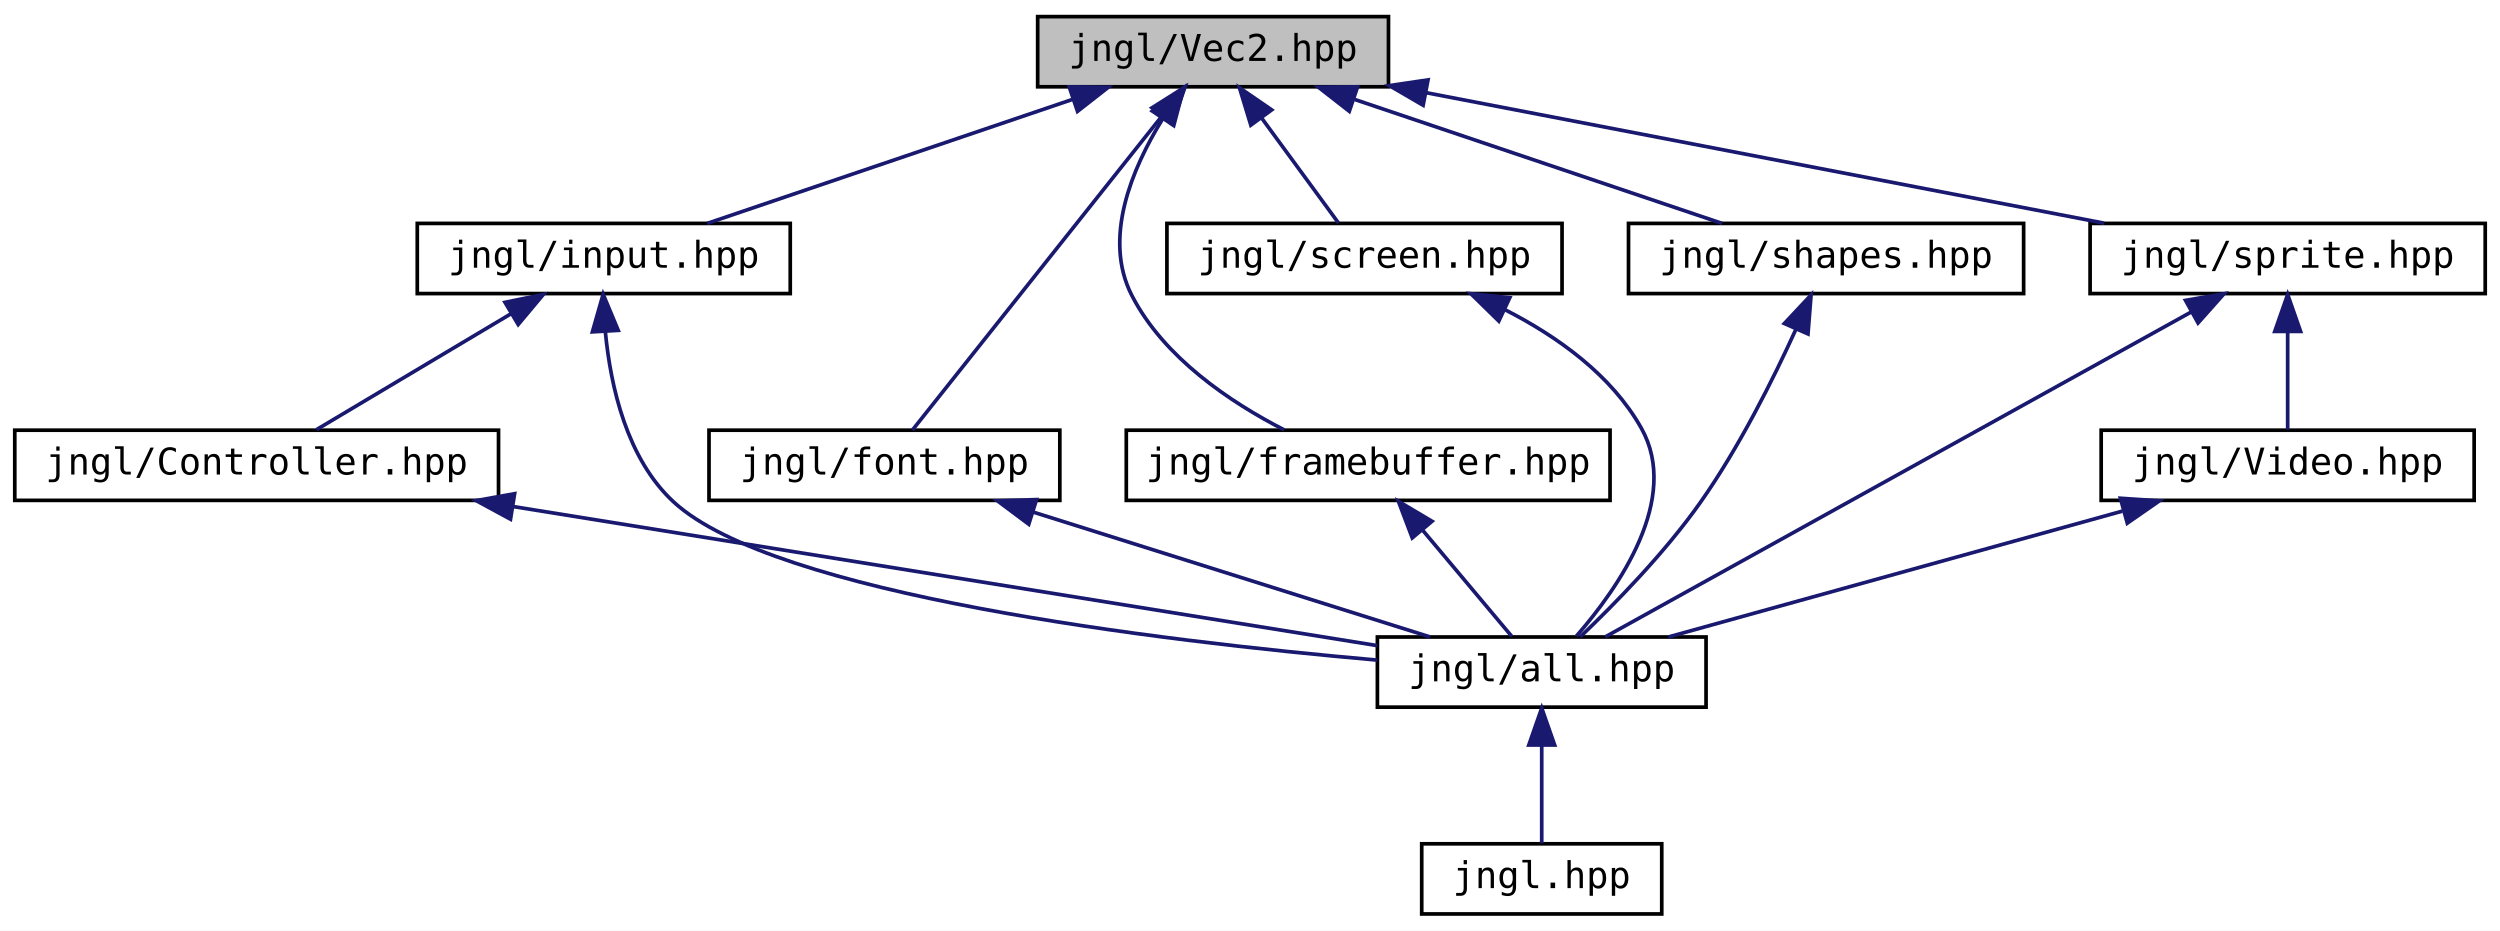
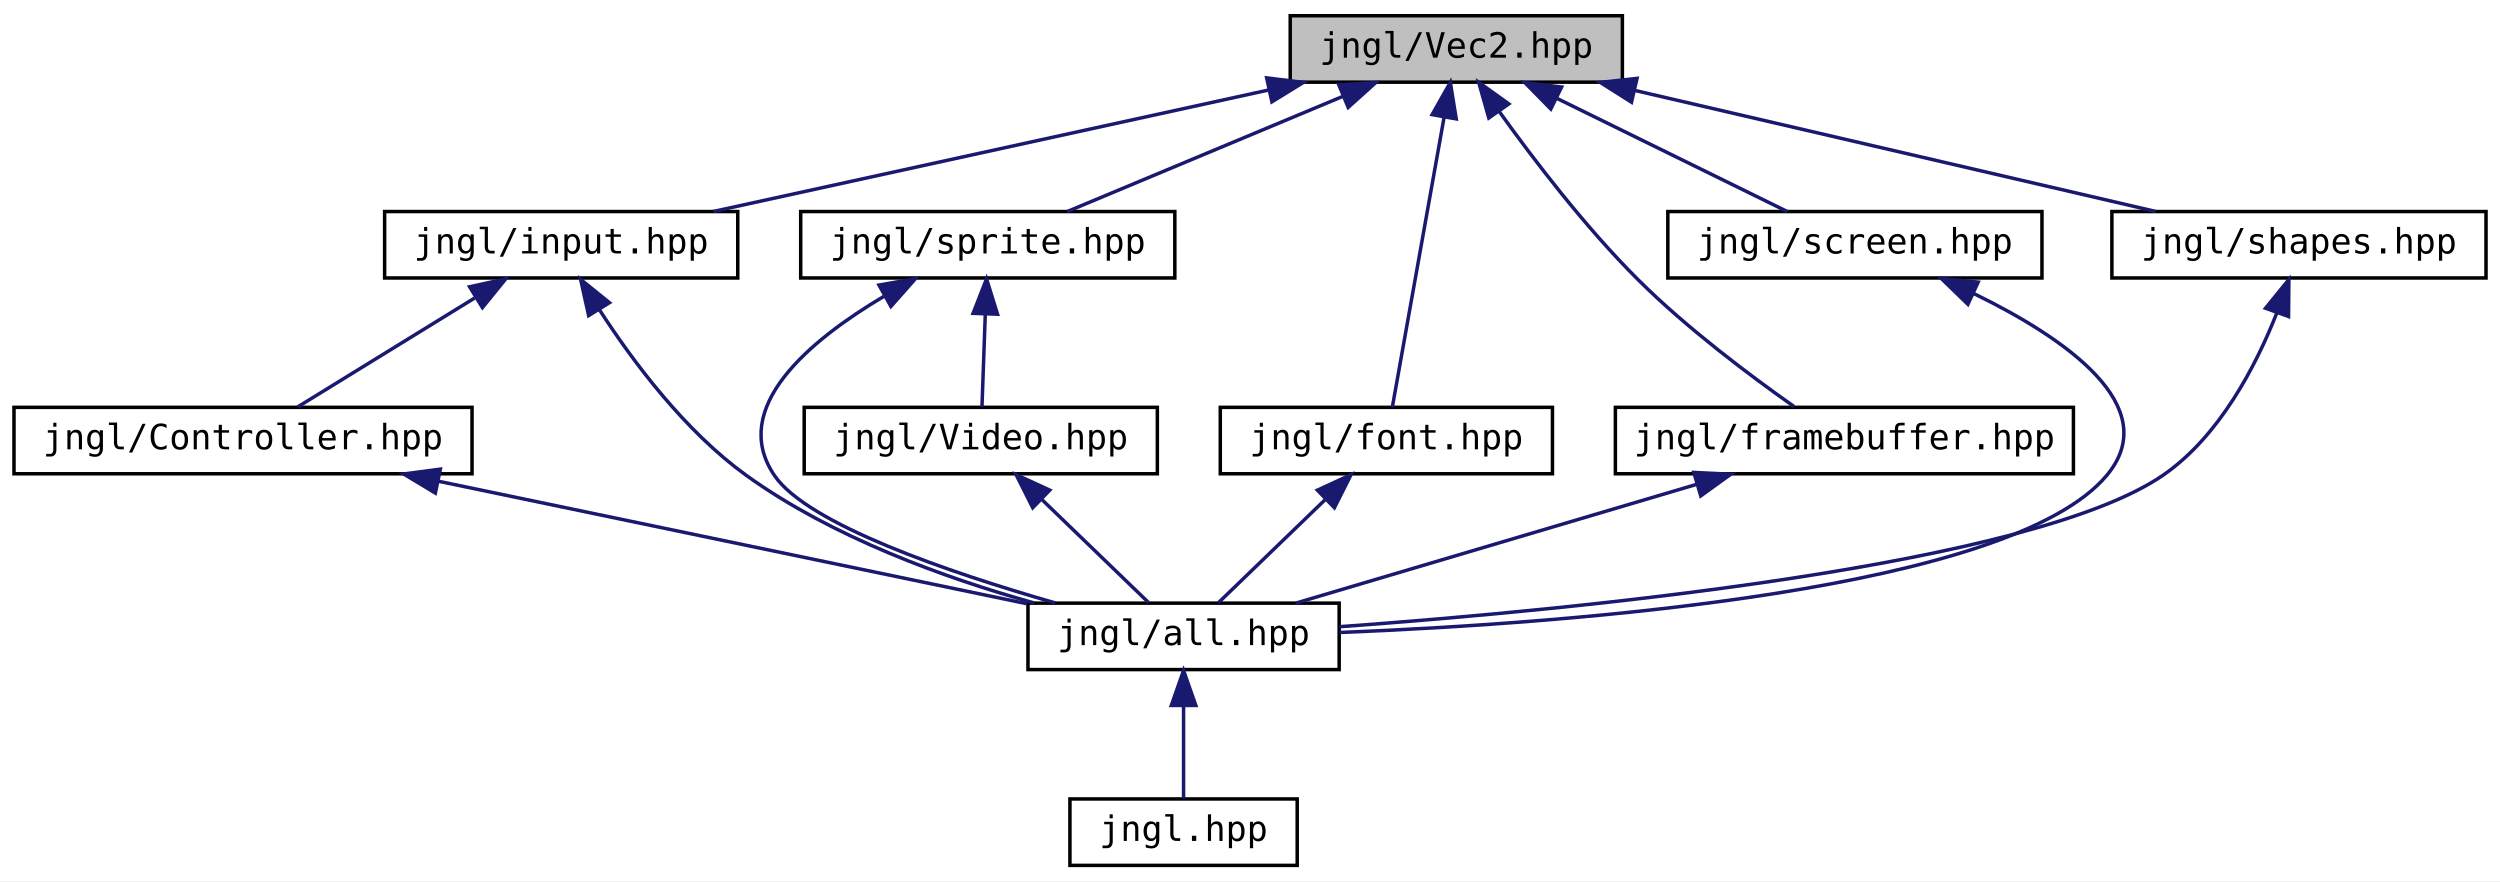
- <svg xmlns="http://www.w3.org/2000/svg" xmlns:xlink="http://www.w3.org/1999/xlink" width="677pt" height="252pt" viewBox="0.00 0.00 677.00 252.00">
+ <svg xmlns="http://www.w3.org/2000/svg" xmlns:xlink="http://www.w3.org/1999/xlink" width="715pt" height="252pt" viewBox="0.00 0.00 715.00 252.00">
  <g id="graph0" class="graph" transform="scale(1 1) rotate(0) translate(4 248)">
-     <polygon fill="#ffffff" stroke="transparent" points="-4,4 -4,-248 673,-248 673,4 -4,4" />
+     <polygon fill="#ffffff" stroke="transparent" points="-4,4 -4,-248 711,-248 711,4 -4,4" />
    <g id="node1" class="node">
      <g id="a_node1">
        <a xlink:title=" ">
-           <polygon fill="#bfbfbf" stroke="#000000" points="277,-224.5 277,-243.5 372,-243.5 372,-224.5 277,-224.5" />
-           <text text-anchor="middle" x="324.5" y="-231.5" font-family="'Consolas',monospace" font-size="10.00" fill="#000000">jngl/Vec2.hpp</text>
+           <polygon fill="#bfbfbf" stroke="#000000" points="365,-224.5 365,-243.5 460,-243.5 460,-224.5 365,-224.5" />
+           <text text-anchor="middle" x="412.5" y="-231.5" font-family="'Consolas',monospace" font-size="10.00" fill="#000000">jngl/Vec2.hpp</text>
        </a>
      </g>
    </g>
    <g id="node2" class="node">
      <g id="a_node2">
        <a xlink:href="input_8hpp.html" target="_top" xlink:title=" ">
-           <polygon fill="#ffffff" stroke="#000000" points="109,-168.5 109,-187.5 210,-187.5 210,-168.5 109,-168.5" />
-           <text text-anchor="middle" x="159.5" y="-175.5" font-family="'Consolas',monospace" font-size="10.00" fill="#000000">jngl/input.hpp</text>
+           <polygon fill="#ffffff" stroke="#000000" points="106,-168.5 106,-187.5 207,-187.5 207,-168.5 106,-168.5" />
+           <text text-anchor="middle" x="156.5" y="-175.5" font-family="'Consolas',monospace" font-size="10.00" fill="#000000">jngl/input.hpp</text>
        </a>
      </g>
    </g>
    <g id="edge1" class="edge">
-       <path fill="none" stroke="#191970" d="M286.364,-221.057C256.168,-210.808 214.684,-196.729 187.494,-187.501" />
-       <polygon fill="#191970" stroke="#191970" points="285.541,-224.474 296.135,-224.373 287.791,-217.845 285.541,-224.474" />
+       <path fill="none" stroke="#191970" d="M358.751,-222.243C311.591,-211.926 243.876,-197.113 200.037,-187.524" />
+       <polygon fill="#191970" stroke="#191970" points="358.266,-225.719 368.783,-224.437 359.762,-218.881 358.266,-225.719" />
    </g>
    <g id="node6" class="node">
      <g id="a_node6">
-         <a xlink:href="font_8hpp.html" target="_top" xlink:title=" ">
-           <polygon fill="#ffffff" stroke="#000000" points="188,-112.5 188,-131.5 283,-131.5 283,-112.5 188,-112.5" />
-           <text text-anchor="middle" x="235.5" y="-119.5" font-family="'Consolas',monospace" font-size="10.00" fill="#000000">jngl/font.hpp</text>
+         <a xlink:href="sprite_8hpp_source.html" target="_top" xlink:title=" ">
+           <polygon fill="#ffffff" stroke="#000000" points="225,-168.5 225,-187.5 332,-187.5 332,-168.5 225,-168.5" />
+           <text text-anchor="middle" x="278.5" y="-175.5" font-family="'Consolas',monospace" font-size="10.00" fill="#000000">jngl/sprite.hpp</text>
        </a>
      </g>
    </g>
    <g id="edge6" class="edge">
-       <path fill="none" stroke="#191970" d="M310.615,-216.527C291.577,-192.569 258.029,-150.351 243.069,-131.525" />
-       <polygon fill="#191970" stroke="#191970" points="307.95,-218.799 316.912,-224.451 313.431,-214.444 307.95,-218.799" />
-     </g>
-     <g id="node7" class="node">
-       <g id="a_node7">
-         <a xlink:href="framebuffer_8hpp_source.html" target="_top" xlink:title=" ">
-           <polygon fill="#ffffff" stroke="#000000" points="301,-112.5 301,-131.5 432,-131.5 432,-112.5 301,-112.5" />
-           <text text-anchor="middle" x="366.5" y="-119.5" font-family="'Consolas',monospace" font-size="10.00" fill="#000000">jngl/framebuffer.hpp</text>
-         </a>
-       </g>
-     </g>
-     <g id="edge8" class="edge">
-       <path fill="none" stroke="#191970" d="M310.818,-215.758C302.408,-202.162 294.619,-183.369 302.5,-168 311.116,-151.197 329.04,-139.143 343.734,-131.6" />
-       <polygon fill="#191970" stroke="#191970" points="308.052,-217.915 316.556,-224.234 313.849,-213.991 308.052,-217.915" />
+       <path fill="none" stroke="#191970" d="M379.917,-220.383C355.546,-210.198 322.836,-196.528 301.235,-187.501" />
+       <polygon fill="#191970" stroke="#191970" points="378.888,-223.747 389.465,-224.373 381.587,-217.288 378.888,-223.747" />
    </g>
    <g id="node8" class="node">
      <g id="a_node8">
-         <a xlink:href="screen_8hpp.html" target="_top" xlink:title=" ">
-           <polygon fill="#ffffff" stroke="#000000" points="312,-168.5 312,-187.5 419,-187.5 419,-168.5 312,-168.5" />
-           <text text-anchor="middle" x="365.5" y="-175.5" font-family="'Consolas',monospace" font-size="10.00" fill="#000000">jngl/screen.hpp</text>
+         <a xlink:href="font_8hpp.html" target="_top" xlink:title=" ">
+           <polygon fill="#ffffff" stroke="#000000" points="345,-112.5 345,-131.5 440,-131.5 440,-112.5 345,-112.5" />
+           <text text-anchor="middle" x="392.5" y="-119.5" font-family="'Consolas',monospace" font-size="10.00" fill="#000000">jngl/font.hpp</text>
        </a>
      </g>
    </g>
    <g id="edge10" class="edge">
-       <path fill="none" stroke="#191970" d="M337.736,-215.921C344.621,-206.518 352.761,-195.4 358.44,-187.643" />
-       <polygon fill="#191970" stroke="#191970" points="334.725,-214.109 331.642,-224.245 340.373,-218.244 334.725,-214.109" />
+       <path fill="none" stroke="#191970" d="M409.036,-214.599C404.708,-190.363 397.474,-149.855 394.201,-131.525" />
+       <polygon fill="#191970" stroke="#191970" points="405.591,-215.222 410.795,-224.451 412.482,-213.991 405.591,-215.222" />
    </g>
    <g id="node9" class="node">
      <g id="a_node9">
-         <a xlink:href="shapes_8hpp.html" target="_top" xlink:title=" ">
-           <polygon fill="#ffffff" stroke="#000000" points="437,-168.5 437,-187.5 544,-187.5 544,-168.5 437,-168.5" />
-           <text text-anchor="middle" x="490.5" y="-175.5" font-family="'Consolas',monospace" font-size="10.00" fill="#000000">jngl/shapes.hpp</text>
+         <a xlink:href="framebuffer_8hpp_source.html" target="_top" xlink:title=" ">
+           <polygon fill="#ffffff" stroke="#000000" points="458,-112.5 458,-131.5 589,-131.5 589,-112.5 458,-112.5" />
+           <text text-anchor="middle" x="523.5" y="-119.5" font-family="'Consolas',monospace" font-size="10.00" fill="#000000">jngl/framebuffer.hpp</text>
        </a>
      </g>
    </g>
    <g id="edge12" class="edge">
-       <path fill="none" stroke="#191970" d="M362.867,-221.057C393.247,-210.808 434.982,-196.729 462.336,-187.501" />
-       <polygon fill="#191970" stroke="#191970" points="361.393,-217.86 353.036,-224.373 363.631,-224.493 361.393,-217.86" />
+       <path fill="none" stroke="#191970" d="M424.686,-216.24C434.609,-202.38 449.4,-183.023 464.5,-168 478.495,-154.076 496.671,-140.47 509.129,-131.713" />
+       <polygon fill="#191970" stroke="#191970" points="421.8,-214.259 418.914,-224.453 427.527,-218.284 421.8,-214.259" />
    </g>
    <g id="node10" class="node">
      <g id="a_node10">
-         <a xlink:href="sprite_8hpp_source.html" target="_top" xlink:title=" ">
-           <polygon fill="#ffffff" stroke="#000000" points="562,-168.5 562,-187.5 669,-187.5 669,-168.5 562,-168.5" />
-           <text text-anchor="middle" x="615.5" y="-175.5" font-family="'Consolas',monospace" font-size="10.00" fill="#000000">jngl/sprite.hpp</text>
+         <a xlink:href="screen_8hpp.html" target="_top" xlink:title=" ">
+           <polygon fill="#ffffff" stroke="#000000" points="473,-168.5 473,-187.5 580,-187.5 580,-168.5 473,-168.5" />
+           <text text-anchor="middle" x="526.5" y="-175.5" font-family="'Consolas',monospace" font-size="10.00" fill="#000000">jngl/screen.hpp</text>
        </a>
      </g>
    </g>
    <g id="edge14" class="edge">
-       <path fill="none" stroke="#191970" d="M382.266,-222.883C435.9,-212.562 514.915,-197.357 565.798,-187.565" />
-       <polygon fill="#191970" stroke="#191970" points="381.385,-219.489 372.227,-224.815 382.708,-226.363 381.385,-219.489" />
+       <path fill="none" stroke="#191970" d="M441.332,-219.837C461.94,-209.714 489.108,-196.368 507.158,-187.501" />
+       <polygon fill="#191970" stroke="#191970" points="439.53,-216.823 432.097,-224.373 442.616,-223.106 439.53,-216.823" />
+     </g>
+     <g id="node11" class="node">
+       <g id="a_node11">
+         <a xlink:href="shapes_8hpp.html" target="_top" xlink:title=" ">
+           <polygon fill="#ffffff" stroke="#000000" points="600,-168.5 600,-187.5 707,-187.5 707,-168.5 600,-168.5" />
+           <text text-anchor="middle" x="653.5" y="-175.5" font-family="'Consolas',monospace" font-size="10.00" fill="#000000">jngl/shapes.hpp</text>
+         </a>
+       </g>
+     </g>
+     <g id="edge16" class="edge">
+       <path fill="none" stroke="#191970" d="M463.659,-222.113C508.03,-211.802 571.417,-197.073 612.514,-187.524" />
+       <polygon fill="#191970" stroke="#191970" points="462.604,-218.764 453.656,-224.437 464.188,-225.583 462.604,-218.764" />
    </g>
    <g id="node3" class="node">
      <g id="a_node3">
        <a xlink:href="Controller_8hpp.html" target="_top" xlink:title=" ">
          <polygon fill="#ffffff" stroke="#000000" points="0,-112.5 0,-131.5 131,-131.5 131,-112.5 0,-112.5" />
          <text text-anchor="middle" x="65.5" y="-119.5" font-family="'Consolas',monospace" font-size="10.00" fill="#000000">jngl/Controller.hpp</text>
        </a>
      </g>
    </g>
    <g id="edge2" class="edge">
-       <path fill="none" stroke="#191970" d="M134.399,-163.047C117.674,-153.082 96.183,-140.279 81.686,-131.643" />
-       <polygon fill="#191970" stroke="#191970" points="132.744,-166.134 143.126,-168.245 136.327,-160.121 132.744,-166.134" />
+       <path fill="none" stroke="#191970" d="M131.75,-162.769C115.624,-152.846 95.074,-140.199 81.169,-131.643" />
+       <polygon fill="#191970" stroke="#191970" points="130.298,-165.985 140.649,-168.245 133.967,-160.024 130.298,-165.985" />
    </g>
    <g id="node4" class="node">
      <g id="a_node4">
        <a xlink:href="all_8hpp.html" target="_top" xlink:title="Includes all JNGL headers.">
-           <polygon fill="#ffffff" stroke="#000000" points="369,-56.5 369,-75.5 458,-75.5 458,-56.5 369,-56.5" />
-           <text text-anchor="middle" x="413.5" y="-63.5" font-family="'Consolas',monospace" font-size="10.00" fill="#000000">jngl/all.hpp</text>
+           <polygon fill="#ffffff" stroke="#000000" points="290,-56.5 290,-75.5 379,-75.5 379,-56.5 290,-56.5" />
+           <text text-anchor="middle" x="334.5" y="-63.5" font-family="'Consolas',monospace" font-size="10.00" fill="#000000">jngl/all.hpp</text>
        </a>
      </g>
    </g>
    <g id="edge5" class="edge">
-       <path fill="none" stroke="#191970" d="M159.929,-158.134C161.35,-143.313 165.752,-123.685 178.5,-112 205.776,-87 308.734,-74.526 368.942,-69.246" />
-       <polygon fill="#191970" stroke="#191970" points="156.423,-158.133 159.335,-168.32 163.411,-158.54 156.423,-158.133" />
+       <path fill="none" stroke="#191970" d="M167.477,-159.349C176.956,-144.679 191.883,-124.668 209.5,-112 234.094,-94.315 266.25,-82.684 291.788,-75.542" />
+       <polygon fill="#191970" stroke="#191970" points="164.355,-157.743 162.062,-168.086 170.305,-161.431 164.355,-157.743" />
    </g>
    <g id="edge3" class="edge">
-       <path fill="none" stroke="#191970" d="M134.937,-110.826C204.592,-99.617 309.781,-82.69 368.965,-73.166" />
-       <polygon fill="#191970" stroke="#191970" points="134.245,-107.392 124.928,-112.437 135.357,-114.304 134.245,-107.392" />
+       <path fill="none" stroke="#191970" d="M121.418,-110.359C171.317,-99.971 243.441,-84.957 289.648,-75.337" />
+       <polygon fill="#191970" stroke="#191970" points="120.514,-106.972 111.437,-112.437 121.941,-113.825 120.514,-106.972" />
    </g>
    <g id="node5" class="node">
      <g id="a_node5">
        <a xlink:href="jngl_8hpp_source.html" target="_top" xlink:title=" ">
-           <polygon fill="#ffffff" stroke="#000000" points="381,-.5 381,-19.5 446,-19.5 446,-.5 381,-.5" />
-           <text text-anchor="middle" x="413.5" y="-7.5" font-family="'Consolas',monospace" font-size="10.00" fill="#000000">jngl.hpp</text>
+           <polygon fill="#ffffff" stroke="#000000" points="302,-.5 302,-19.5 367,-19.5 367,-.5 302,-.5" />
+           <text text-anchor="middle" x="334.5" y="-7.5" font-family="'Consolas',monospace" font-size="10.00" fill="#000000">jngl.hpp</text>
        </a>
      </g>
    </g>
    <g id="edge4" class="edge">
-       <path fill="none" stroke="#191970" d="M413.5,-46.157C413.5,-37.155 413.5,-26.92 413.5,-19.643" />
-       <polygon fill="#191970" stroke="#191970" points="410,-46.245 413.5,-56.245 417,-46.246 410,-46.245" />
-     </g>
-     <g id="edge7" class="edge">
-       <path fill="none" stroke="#191970" d="M275.793,-109.323C308.437,-99.054 353.713,-84.809 383.3,-75.501" />
-       <polygon fill="#191970" stroke="#191970" points="274.588,-106.034 266.099,-112.373 276.689,-112.711 274.588,-106.034" />
+       <path fill="none" stroke="#191970" d="M334.5,-46.157C334.5,-37.155 334.5,-26.92 334.5,-19.643" />
+       <polygon fill="#191970" stroke="#191970" points="331,-46.245 334.5,-56.245 338,-46.246 331,-46.245" />
    </g>
    <g id="edge9" class="edge">
-       <path fill="none" stroke="#191970" d="M381.187,-104.5C389.18,-94.978 398.762,-83.56 405.407,-75.643" />
-       <polygon fill="#191970" stroke="#191970" points="378.435,-102.336 374.687,-112.246 383.796,-106.836 378.435,-102.336" />
+       <path fill="none" stroke="#191970" d="M248.847,-163.277C227.414,-150.58 204.355,-131.293 217.5,-112 226.932,-98.156 267.118,-84.376 297.786,-75.56" />
+       <polygon fill="#191970" stroke="#191970" points="247.386,-166.47 257.822,-168.296 250.802,-160.36 247.386,-166.47" />
    </g>
-     <g id="edge11" class="edge">
-       <path fill="none" stroke="#191970" d="M403.527,-164.143C417.759,-156.886 432.421,-146.432 440.5,-132 451.143,-112.987 434.39,-88.922 422.88,-75.737" />
-       <polygon fill="#191970" stroke="#191970" points="401.881,-161.049 394.311,-168.461 404.851,-167.388 401.881,-161.049" />
-     </g>
-     <g id="edge13" class="edge">
-       <path fill="none" stroke="#191970" d="M482.318,-158.787C476.119,-145.174 466.911,-126.779 456.5,-112 446.805,-98.237 433.213,-84.386 423.922,-75.534" />
-       <polygon fill="#191970" stroke="#191970" points="479.2,-160.392 486.442,-168.126 485.604,-157.564 479.2,-160.392" />
-     </g>
-     <g id="edge15" class="edge">
-       <path fill="none" stroke="#191970" d="M589.476,-163.571C547.536,-140.317 466.121,-95.176 430.679,-75.525" />
-       <polygon fill="#191970" stroke="#191970" points="587.835,-166.663 598.278,-168.451 591.229,-160.541 587.835,-166.663" />
-     </g>
-     <g id="node11" class="node">
-       <g id="a_node11">
+     <g id="node7" class="node">
+       <g id="a_node7">
        <a xlink:href="Video_8hpp.html" target="_top" xlink:title=" ">
-           <polygon fill="#ffffff" stroke="#000000" points="565,-112.5 565,-131.5 666,-131.5 666,-112.5 565,-112.5" />
-           <text text-anchor="middle" x="615.5" y="-119.5" font-family="'Consolas',monospace" font-size="10.00" fill="#000000">jngl/Video.hpp</text>
+           <polygon fill="#ffffff" stroke="#000000" points="226,-112.5 226,-131.5 327,-131.5 327,-112.5 226,-112.5" />
+           <text text-anchor="middle" x="276.5" y="-119.5" font-family="'Consolas',monospace" font-size="10.00" fill="#000000">jngl/Video.hpp</text>
        </a>
      </g>
    </g>
-     <g id="edge16" class="edge">
-       <path fill="none" stroke="#191970" d="M615.5,-158.157C615.5,-149.155 615.5,-138.92 615.5,-131.643" />
-       <polygon fill="#191970" stroke="#191970" points="612,-158.245 615.5,-168.245 619,-158.246 612,-158.245" />
+     <g id="edge7" class="edge">
+       <path fill="none" stroke="#191970" d="M277.791,-158.157C277.47,-149.155 277.104,-138.92 276.844,-131.643" />
+       <polygon fill="#191970" stroke="#191970" points="274.297,-158.377 278.152,-168.245 281.292,-158.127 274.297,-158.377" />
+     </g>
+     <g id="edge8" class="edge">
+       <path fill="none" stroke="#191970" d="M294.029,-105.075C304.008,-95.44 316.148,-83.72 324.513,-75.643" />
+       <polygon fill="#191970" stroke="#191970" points="291.366,-102.782 286.603,-112.246 296.228,-107.817 291.366,-102.782" />
+     </g>
+     <g id="edge11" class="edge">
+       <path fill="none" stroke="#191970" d="M374.971,-105.075C364.992,-95.44 352.852,-83.72 344.487,-75.643" />
+       <polygon fill="#191970" stroke="#191970" points="372.772,-107.817 382.397,-112.246 377.634,-102.782 372.772,-107.817" />
+     </g>
+     <g id="edge13" class="edge">
+       <path fill="none" stroke="#191970" d="M481.164,-109.456C446.471,-99.177 398.117,-84.849 366.566,-75.501" />
+       <polygon fill="#191970" stroke="#191970" points="480.427,-112.888 491.01,-112.373 482.416,-106.177 480.427,-112.888" />
+     </g>
+     <g id="edge15" class="edge">
+       <path fill="none" stroke="#191970" d="M560.555,-164.014C586.483,-151.373 615.12,-131.766 598.5,-112 570.992,-79.284 446.96,-69.834 379.142,-67.106" />
+       <polygon fill="#191970" stroke="#191970" points="558.815,-160.963 551.214,-168.344 561.758,-167.314 558.815,-160.963" />
    </g>
    <g id="edge17" class="edge">
-       <path fill="none" stroke="#191970" d="M570.729,-109.588C533.616,-99.3 481.637,-84.889 447.772,-75.501" />
-       <polygon fill="#191970" stroke="#191970" points="570.203,-113.075 580.775,-112.373 572.073,-106.329 570.203,-113.075" />
+       <path fill="none" stroke="#191970" d="M647.199,-158.571C641.235,-143.409 630.744,-123.112 614.5,-112 576.992,-86.341 448.113,-73.774 379.047,-68.756" />
+       <polygon fill="#191970" stroke="#191970" points="643.939,-159.849 650.619,-168.072 650.525,-157.478 643.939,-159.849" />
    </g>
  </g>
</svg>
